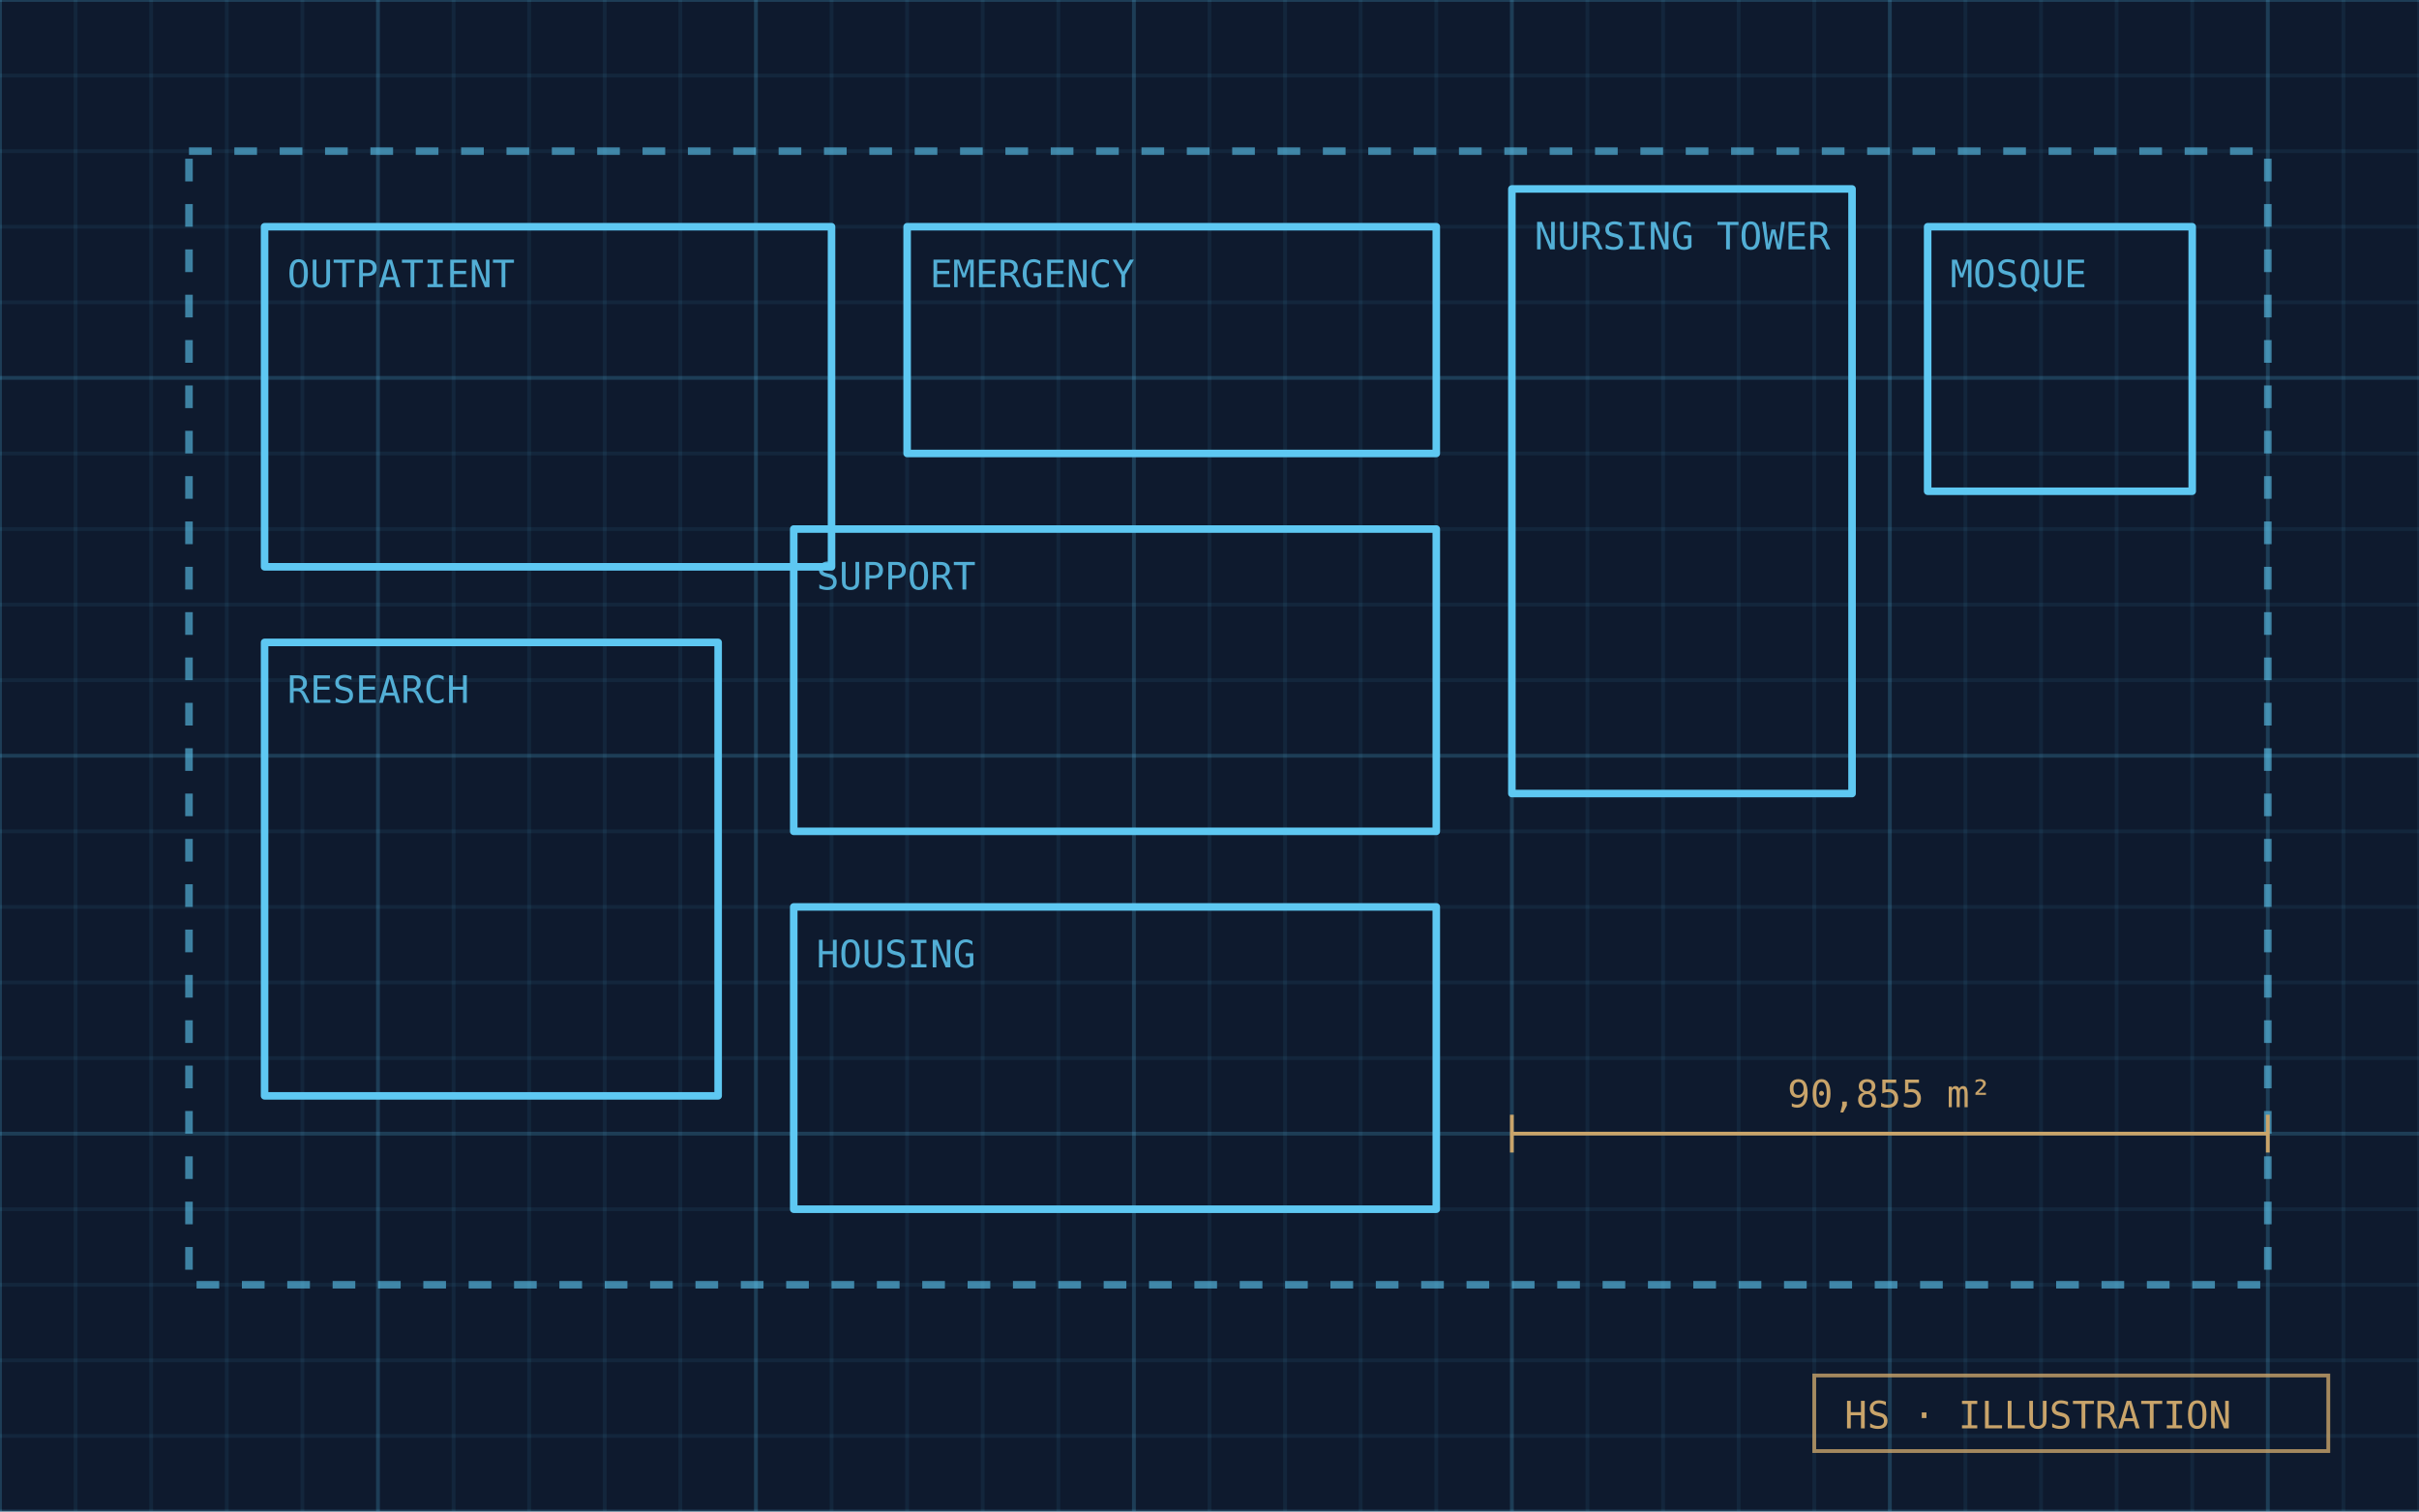
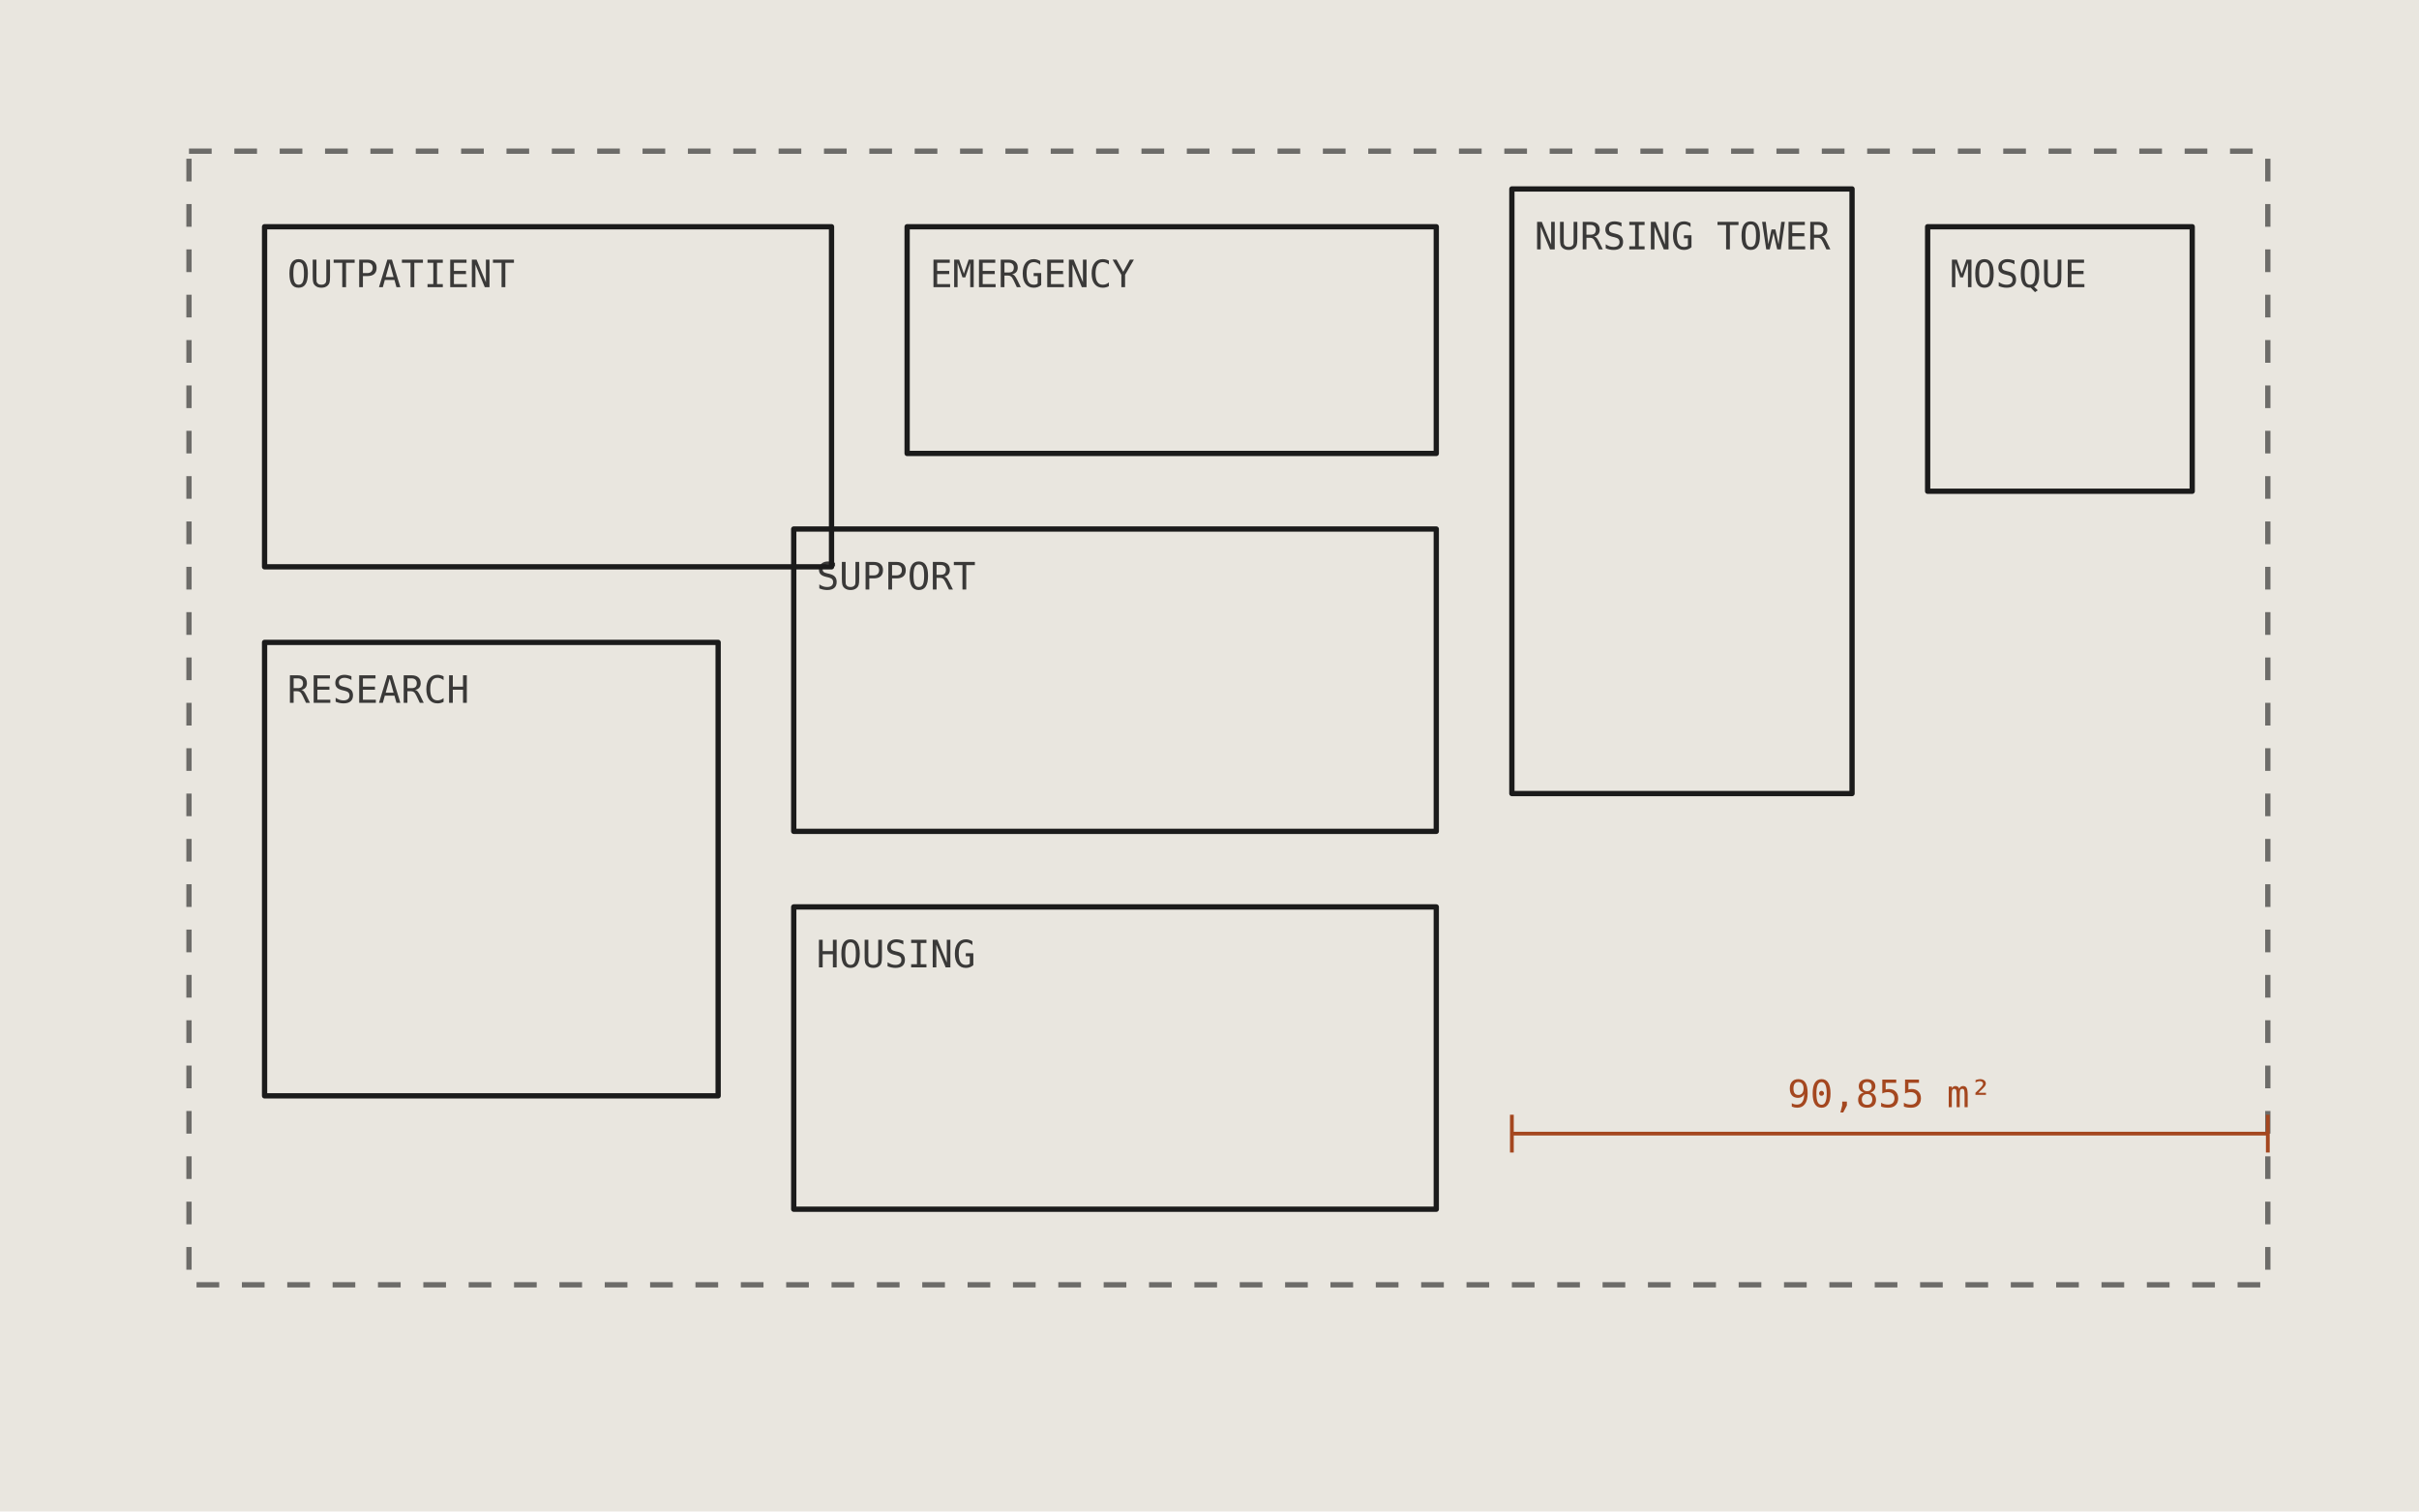
<svg xmlns="http://www.w3.org/2000/svg" viewBox="0 0 640 400" role="img" aria-label="Hospital campus site plan (illustration)">
-   <rect width="640" height="400" fill="#0E1A2E" />
-   <g stroke="#5EC8F2" stroke-opacity=".07">
-     <path d="M0 0V400" />
-     <path d="M20 0V400" />
-     <path d="M40 0V400" />
-     <path d="M60 0V400" />
-     <path d="M80 0V400" />
-     <path d="M100 0V400" />
-     <path d="M120 0V400" />
-     <path d="M140 0V400" />
-     <path d="M160 0V400" />
-     <path d="M180 0V400" />
-     <path d="M200 0V400" />
-     <path d="M220 0V400" />
-     <path d="M240 0V400" />
-     <path d="M260 0V400" />
-     <path d="M280 0V400" />
-     <path d="M300 0V400" />
-     <path d="M320 0V400" />
-     <path d="M340 0V400" />
-     <path d="M360 0V400" />
-     <path d="M380 0V400" />
-     <path d="M400 0V400" />
-     <path d="M420 0V400" />
-     <path d="M440 0V400" />
-     <path d="M460 0V400" />
-     <path d="M480 0V400" />
-     <path d="M500 0V400" />
-     <path d="M520 0V400" />
-     <path d="M540 0V400" />
-     <path d="M560 0V400" />
-     <path d="M580 0V400" />
-     <path d="M600 0V400" />
-     <path d="M620 0V400" />
-     <path d="M640 0V400" />
-     <path d="M0 0H640" />
-     <path d="M0 20H640" />
-     <path d="M0 40H640" />
-     <path d="M0 60H640" />
-     <path d="M0 80H640" />
-     <path d="M0 100H640" />
-     <path d="M0 120H640" />
-     <path d="M0 140H640" />
-     <path d="M0 160H640" />
-     <path d="M0 180H640" />
-     <path d="M0 200H640" />
-     <path d="M0 220H640" />
-     <path d="M0 240H640" />
-     <path d="M0 260H640" />
-     <path d="M0 280H640" />
-     <path d="M0 300H640" />
-     <path d="M0 320H640" />
-     <path d="M0 340H640" />
-     <path d="M0 360H640" />
-     <path d="M0 380H640" />
-     <path d="M0 400H640" />
+   <rect width="640" height="400" fill="#E9E6DF" />
+   <g fill="none" stroke="#1B1B1B" stroke-width="1.4" stroke-linejoin="round">
+     <rect x="70" y="60" width="150" height="90" />
+     <text x="76" y="76" font-family="ui-monospace,Consolas,monospace" font-size="10" fill="#1B1B1B" fill-opacity=".85" stroke="none" text-anchor="start">OUTPATIENT</text>
+     <rect x="240" y="60" width="140" height="60" />
+     <text x="246" y="76" font-family="ui-monospace,Consolas,monospace" font-size="10" fill="#1B1B1B" fill-opacity=".85" stroke="none" text-anchor="start">EMERGENCY</text>
+     <rect x="400" y="50" width="90" height="160" />
+     <text x="406" y="66" font-family="ui-monospace,Consolas,monospace" font-size="10" fill="#1B1B1B" fill-opacity=".85" stroke="none" text-anchor="start">NURSING TOWER</text>
+     <rect x="510" y="60" width="70" height="70" />
+     <text x="516" y="76" font-family="ui-monospace,Consolas,monospace" font-size="10" fill="#1B1B1B" fill-opacity=".85" stroke="none" text-anchor="start">MOSQUE</text>
+     <rect x="70" y="170" width="120" height="120" />
+     <text x="76" y="186" font-family="ui-monospace,Consolas,monospace" font-size="10" fill="#1B1B1B" fill-opacity=".85" stroke="none" text-anchor="start">RESEARCH</text>
+     <rect x="210" y="140" width="170" height="80" />
+     <text x="216" y="156" font-family="ui-monospace,Consolas,monospace" font-size="10" fill="#1B1B1B" fill-opacity=".85" stroke="none" text-anchor="start">SUPPORT</text>
+     <rect x="210" y="240" width="170" height="80" />
+     <text x="216" y="256" font-family="ui-monospace,Consolas,monospace" font-size="10" fill="#1B1B1B" fill-opacity=".85" stroke="none" text-anchor="start">HOUSING</text>
+     <path d="M50 40H600V340H50Z" stroke-dasharray="6 6" stroke-opacity=".6" />
+     <path stroke="#A4471F" stroke-width="1" d="M400 300H600M400 295v10M600 295v10" />
+     <text x="500.0" y="293" font-family="ui-monospace,Consolas,monospace" font-size="10" fill="#A4471F" fill-opacity="1" stroke="none" text-anchor="middle">90,855 m²</text>
  </g>
-   <g stroke="#5EC8F2" stroke-opacity=".14">
-     <path d="M0 0V400" />
-     <path d="M100 0V400" />
-     <path d="M200 0V400" />
-     <path d="M300 0V400" />
-     <path d="M400 0V400" />
-     <path d="M500 0V400" />
-     <path d="M600 0V400" />
-     <path d="M0 0H640" />
-     <path d="M0 100H640" />
-     <path d="M0 200H640" />
-     <path d="M0 300H640" />
-     <path d="M0 400H640" />
-   </g>
-   <g fill="none" stroke="#5EC8F2" stroke-width="2" stroke-linejoin="round">
-     <rect x="70" y="60" width="150" height="90" />
-     <text x="76" y="76" font-family="ui-monospace,Consolas,monospace" font-size="10" fill="#5EC8F2" fill-opacity=".85" stroke="none" text-anchor="start">OUTPATIENT</text>
-     <rect x="240" y="60" width="140" height="60" />
-     <text x="246" y="76" font-family="ui-monospace,Consolas,monospace" font-size="10" fill="#5EC8F2" fill-opacity=".85" stroke="none" text-anchor="start">EMERGENCY</text>
-     <rect x="400" y="50" width="90" height="160" />
-     <text x="406" y="66" font-family="ui-monospace,Consolas,monospace" font-size="10" fill="#5EC8F2" fill-opacity=".85" stroke="none" text-anchor="start">NURSING TOWER</text>
-     <rect x="510" y="60" width="70" height="70" />
-     <text x="516" y="76" font-family="ui-monospace,Consolas,monospace" font-size="10" fill="#5EC8F2" fill-opacity=".85" stroke="none" text-anchor="start">MOSQUE</text>
-     <rect x="70" y="170" width="120" height="120" />
-     <text x="76" y="186" font-family="ui-monospace,Consolas,monospace" font-size="10" fill="#5EC8F2" fill-opacity=".85" stroke="none" text-anchor="start">RESEARCH</text>
-     <rect x="210" y="140" width="170" height="80" />
-     <text x="216" y="156" font-family="ui-monospace,Consolas,monospace" font-size="10" fill="#5EC8F2" fill-opacity=".85" stroke="none" text-anchor="start">SUPPORT</text>
-     <rect x="210" y="240" width="170" height="80" />
-     <text x="216" y="256" font-family="ui-monospace,Consolas,monospace" font-size="10" fill="#5EC8F2" fill-opacity=".85" stroke="none" text-anchor="start">HOUSING</text>
-     <path d="M50 40H600V340H50Z" stroke-dasharray="6 6" stroke-opacity=".6" />
-     <path stroke="#C9A46A" stroke-width="1" d="M400 300H600M400 295v10M600 295v10" />
-     <text x="500.0" y="293" font-family="ui-monospace,Consolas,monospace" font-size="10" fill="#C9A46A" fill-opacity="1" stroke="none" text-anchor="middle">90,855 m²</text>
-   </g>
-   <path d="M480 364h136v20h-136z" fill="none" stroke="#C9A46A" stroke-opacity=".8" />
-   <text x="488" y="378" font-family="ui-monospace,Consolas,monospace" font-size="10" fill="#C9A46A">HS · ILLUSTRATION</text>
</svg>
